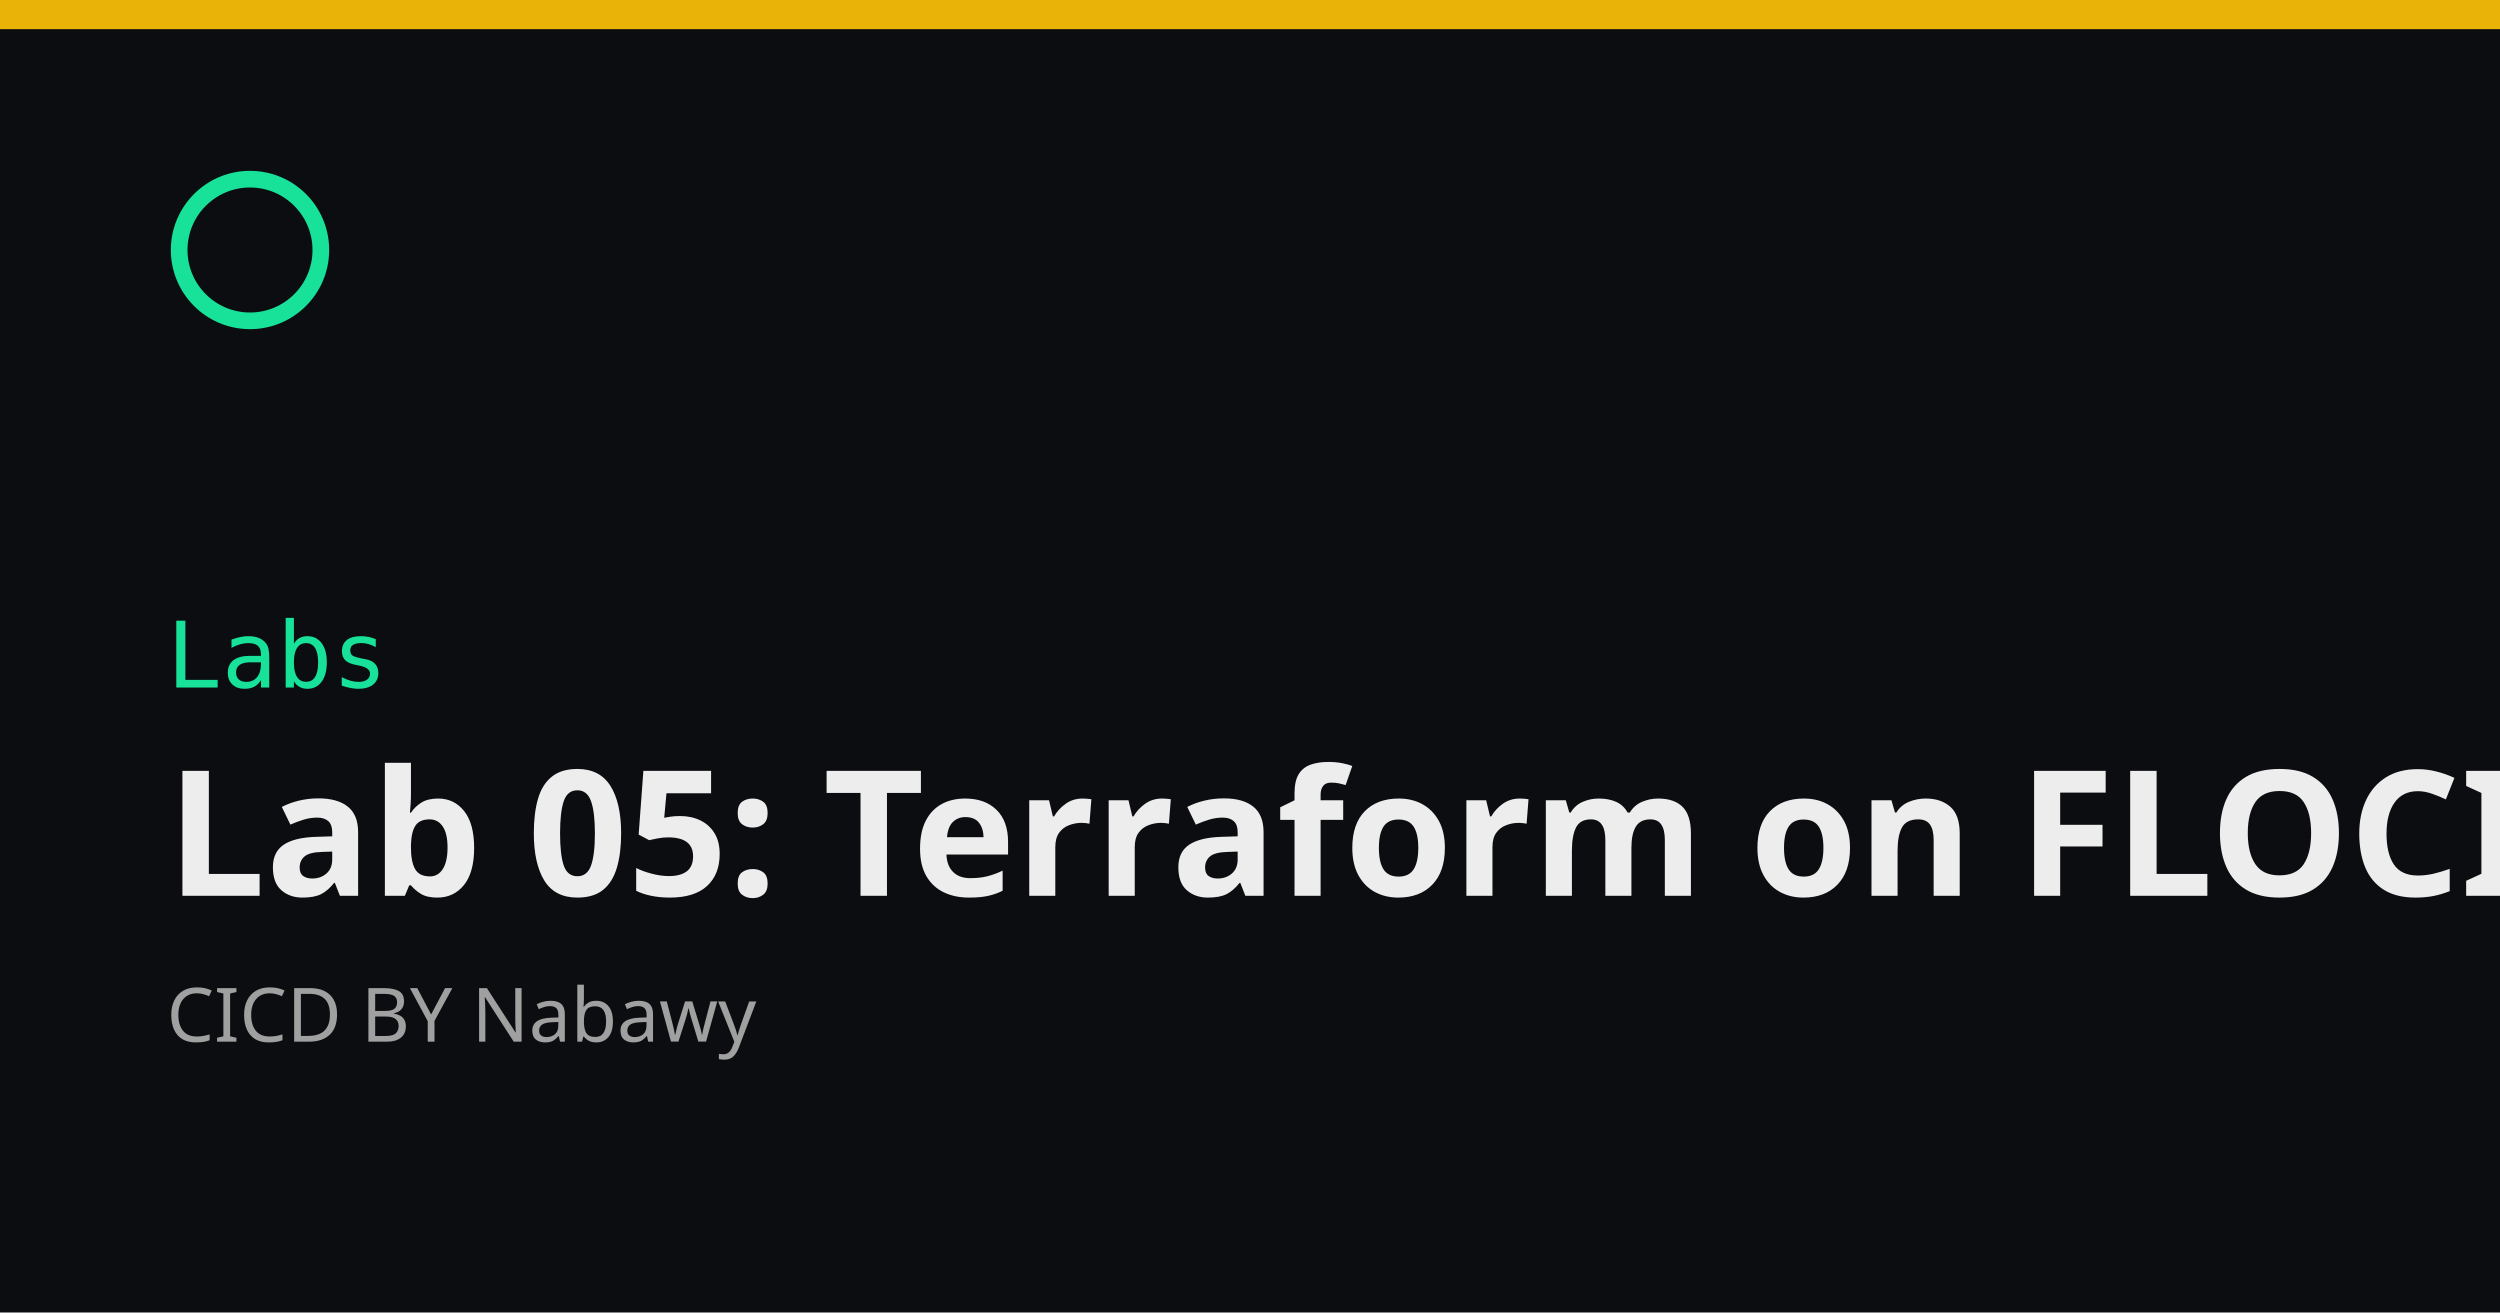
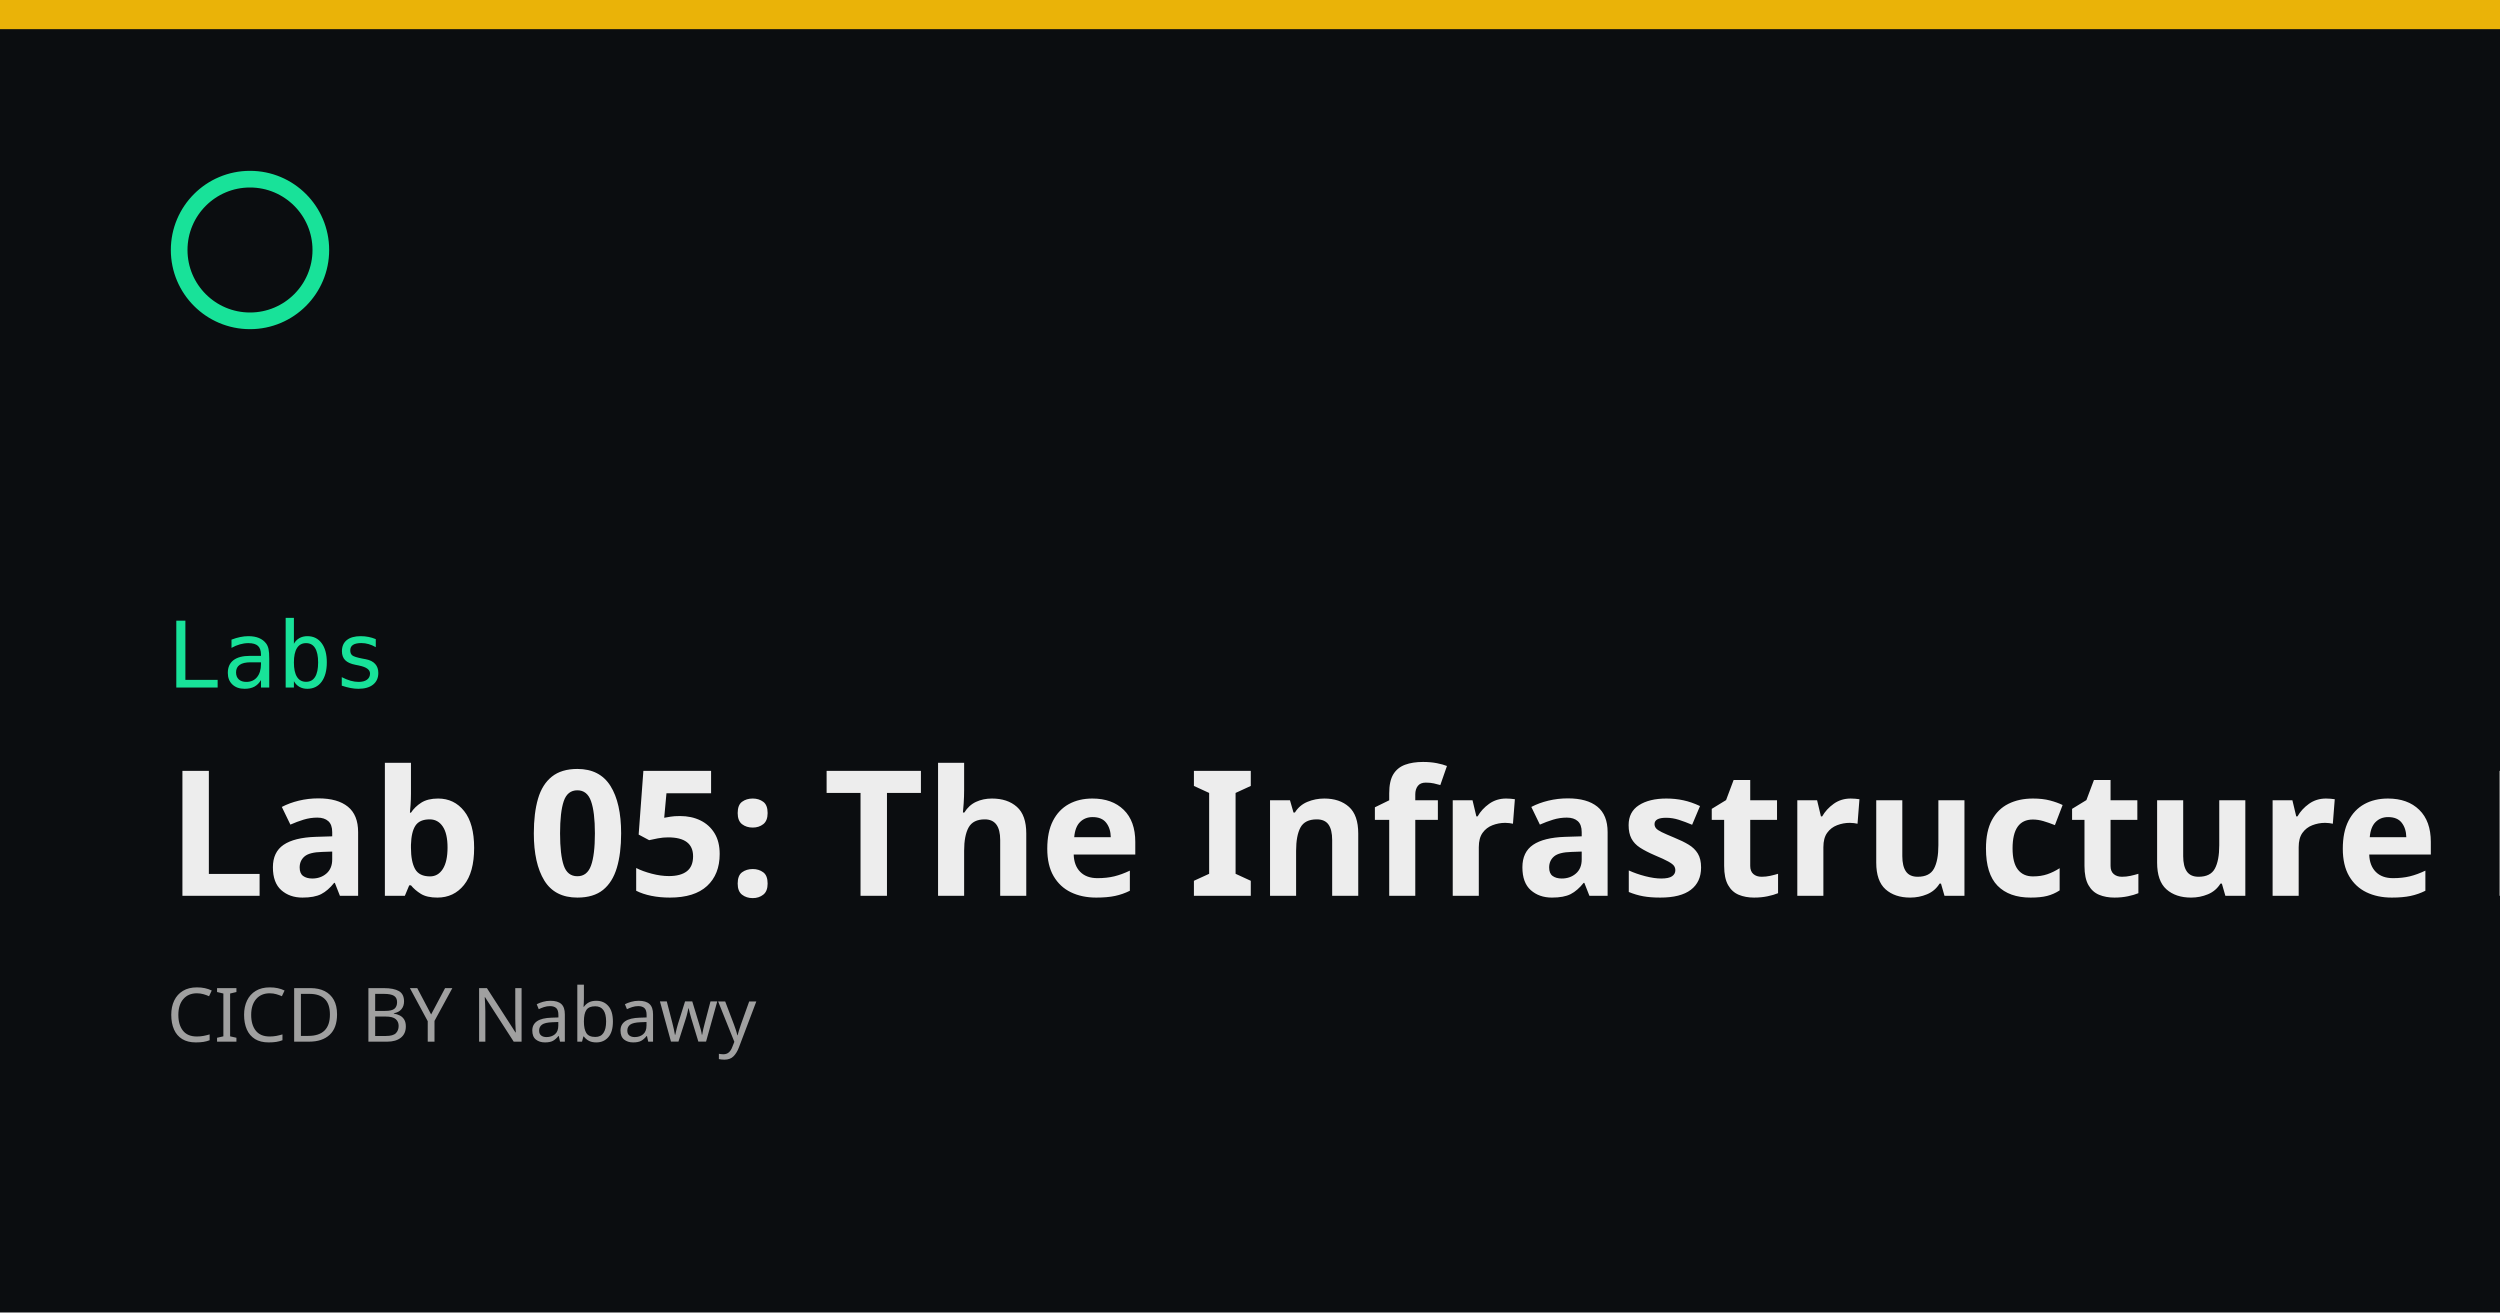
<svg xmlns="http://www.w3.org/2000/svg" width="1200" height="630">
  <rect width="1200" height="630" fill="#0B0D10" />
  <rect width="1200" height="14" fill="#EAB308" />
  <circle cx="120" cy="120" r="34" fill="none" stroke="#18E299" stroke-width="8" />
  <text x="80" y="330" font-family="monospace" font-size="44" fill="#18E299">Labs</text>
-   <text x="80" y="430" font-family="sans-serif" font-weight="bold" font-size="84" fill="#ededed">Lab 05: Terraform on FLOCI w</text>
+   <text x="80" y="430" font-family="sans-serif" font-weight="bold" font-size="84" fill="#ededed">Lab 05: The Infrastructure P</text>
  <text x="80" y="500" font-family="sans-serif" font-size="36" fill="#a0a0a0">CICD BY Nabawy</text>
</svg>
